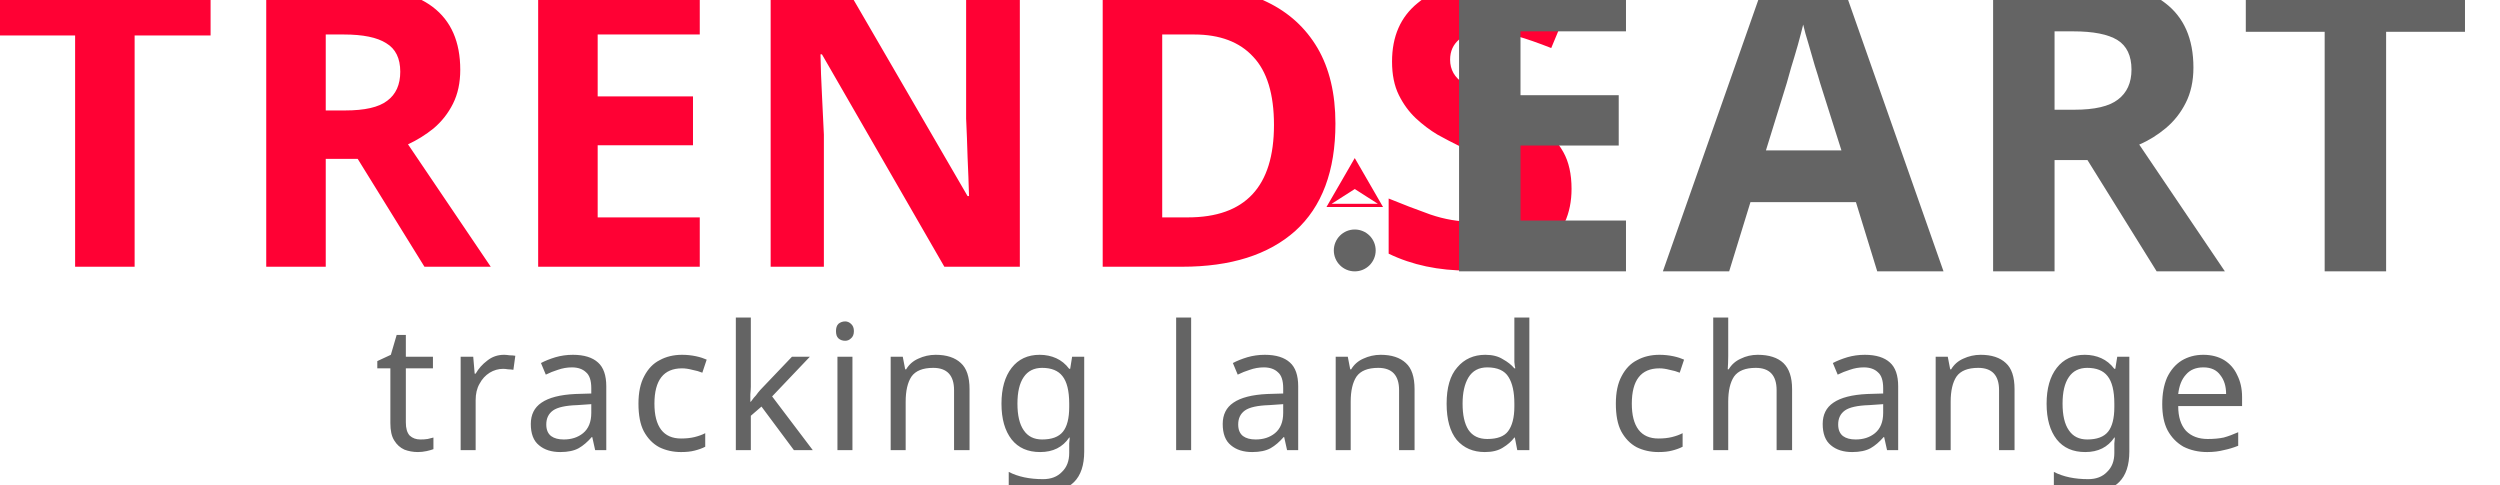
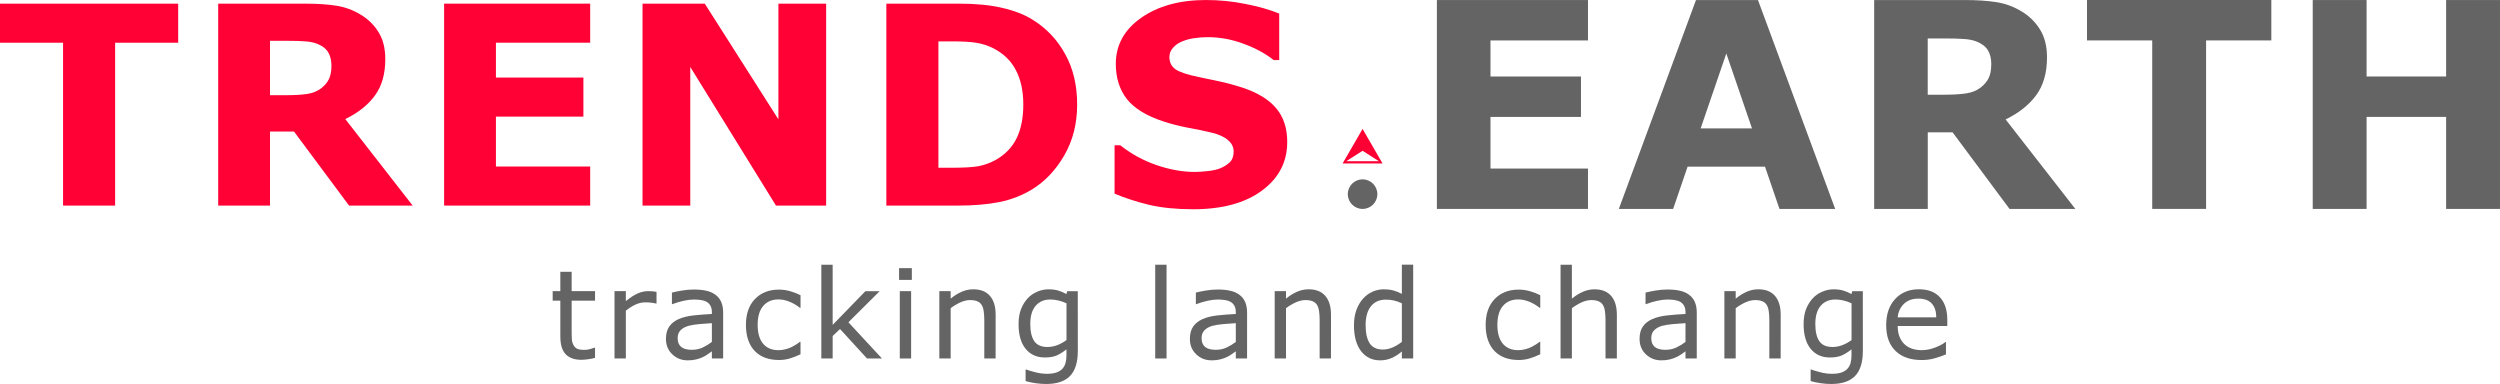
- <svg xmlns="http://www.w3.org/2000/svg" id="svg8" version="1.1" viewBox="0 0 80.732 15.641" height="15.641mm" width="80.732mm">
+ <svg xmlns="http://www.w3.org/2000/svg" id="svg8" version="1.1" viewBox="0 0 114.319 17.558" height="17.558mm" width="114.319mm">
  <defs id="defs2" />
-   <g transform="translate(-86.86277,-76.11282)" id="layer1">
-     <text id="text4486" y="90.648" x="98.953" style="font-style:normal;font-variant:normal;font-weight:normal;font-stretch:normal;font-size:141.111px;line-height:125%;font-family:Arial;-inkscape-font-specification:Arial;letter-spacing:0px;word-spacing:0px;fill:#646464;fill-opacity:1;stroke:none;stroke-width:0.265px;stroke-linecap:butt;stroke-linejoin:miter;stroke-opacity:1" xml:space="preserve">
-       <tspan style="font-style:normal;font-variant:normal;font-weight:normal;font-stretch:normal;font-size:5.644px;font-family:'Proxima Nova';-inkscape-font-specification:'Proxima Nova';letter-spacing:0.265px;fill:#646464;fill-opacity:1;stroke-width:0.265px" y="90.648" x="98.953" id="tspan4484">tracking land change</tspan>
-     </text>
-     <g transform="translate(-0.5476039)" id="g4496">
-       <text xml:space="preserve" style="font-style:normal;font-variant:normal;font-weight:normal;font-stretch:normal;font-size:141.111px;line-height:125%;font-family:Arial;-inkscape-font-specification:Arial;letter-spacing:0px;word-spacing:0px;fill:#000000;fill-opacity:1;stroke:none;stroke-width:0.265px;stroke-linecap:butt;stroke-linejoin:miter;stroke-opacity:1" x="87.118" y="84.723" id="text4487">
-         <tspan id="tspan4485" x="87.118" y="84.723" style="font-style:normal;font-variant:normal;font-weight:600;font-stretch:normal;font-size:12.7px;line-height:150%;font-family:'Proxima Nova Condensed';-inkscape-font-specification:'Proxima Nova Condensed, Semi-Bold';letter-spacing:0.397px;fill:#ff0134;fill-opacity:1;stroke-width:0.265px">TRENDS </tspan>
-       </text>
+   <g transform="translate(-77.1467,-74.25523)" id="layer1">
+     <g aria-label="tracking land change" id="text4486" style="font-size:141.111px;font-family:Arial;-inkscape-font-specification:Arial;letter-spacing:0px;word-spacing:0px;fill:#646464;stroke-width:0.265px" transform="translate(3.296106)">
+       <path d="m 101.061,90.62 q -0.146,0.039 -0.32,0.063 -0.171,0.025 -0.306,0.025 -0.471,0 -0.717,-0.254 -0.245,-0.254 -0.245,-0.813 v -1.637 h -0.35 v -0.435 h 0.35 v -0.885 h 0.518 v 0.885 h 1.069 v 0.435 h -1.069 v 1.403 q 0,0.243 0.011,0.38 0.011,0.135 0.077,0.254 0.061,0.11 0.165,0.163 0.107,0.05 0.325,0.05 0.127,0 0.265,-0.036 0.138,-0.039 0.198,-0.063 h 0.028 z" style="-inkscape-font-specification:'Proxima Nova'" id="path859" />
+       <path d="m 103.872,88.134 h -0.028 q -0.116,-0.028 -0.226,-0.039 -0.107,-0.014 -0.256,-0.014 -0.24,0 -0.463,0.107 -0.223,0.105 -0.43,0.273 v 2.186 h -0.518 v -3.079 h 0.518 v 0.455 q 0.309,-0.248 0.543,-0.35 0.237,-0.105 0.482,-0.105 0.135,0 0.196,0.008 0.061,0.005 0.182,0.025 z" style="-inkscape-font-specification:'Proxima Nova'" id="path861" />
+       <path d="m 106.918,90.648 h -0.515 v -0.328 q -0.069,0.047 -0.187,0.132 -0.116,0.083 -0.226,0.132 -0.13,0.063 -0.298,0.105 -0.168,0.044 -0.394,0.044 -0.416,0 -0.706,-0.276 -0.289,-0.276 -0.289,-0.703 0,-0.35 0.149,-0.565 0.152,-0.218 0.43,-0.342 0.281,-0.124 0.675,-0.168 0.394,-0.044 0.846,-0.066 v -0.08 q 0,-0.176 -0.063,-0.292 -0.061,-0.116 -0.176,-0.182 -0.11,-0.063 -0.265,-0.085 -0.154,-0.022 -0.322,-0.022 -0.204,0 -0.455,0.055 -0.251,0.052 -0.518,0.154 h -0.028 v -0.526 q 0.152,-0.041 0.438,-0.091 0.287,-0.05 0.565,-0.05 0.325,0 0.565,0.055 0.243,0.052 0.419,0.182 0.174,0.127 0.265,0.328 0.091,0.201 0.091,0.499 z m -0.515,-0.758 v -0.857 q -0.237,0.014 -0.559,0.041 -0.32,0.028 -0.507,0.08 -0.223,0.063 -0.361,0.198 -0.138,0.132 -0.138,0.367 0,0.265 0.16,0.4 0.16,0.132 0.488,0.132 0.273,0 0.499,-0.105 0.226,-0.107 0.419,-0.256 z" style="-inkscape-font-specification:'Proxima Nova'" id="path863" />
+       <path d="m 110.456,90.455 q -0.259,0.124 -0.493,0.193 -0.232,0.069 -0.493,0.069 -0.333,0 -0.612,-0.096 -0.278,-0.099 -0.477,-0.298 -0.201,-0.198 -0.311,-0.502 -0.11,-0.303 -0.11,-0.708 0,-0.755 0.413,-1.185 0.416,-0.43 1.097,-0.43 0.265,0 0.518,0.074 0.256,0.074 0.469,0.182 v 0.576 h -0.028 q -0.237,-0.185 -0.491,-0.284 -0.251,-0.099 -0.491,-0.099 -0.441,0 -0.697,0.298 -0.254,0.295 -0.254,0.868 0,0.557 0.248,0.857 0.251,0.298 0.703,0.298 0.157,0 0.32,-0.041 0.163,-0.041 0.292,-0.107 0.113,-0.058 0.212,-0.121 0.099,-0.066 0.157,-0.113 h 0.028 z" style="-inkscape-font-specification:'Proxima Nova'" id="path865" />
+       <path d="m 114.18,90.648 h -0.683 l -1.235,-1.348 -0.336,0.32 v 1.028 h -0.518 v -4.288 h 0.518 v 2.751 l 1.497,-1.541 h 0.653 l -1.43,1.422 z" style="-inkscape-font-specification:'Proxima Nova'" id="path867" />
+       <path d="m 115.547,87.054 h -0.584 v -0.537 h 0.584 z m -0.033,3.594 h -0.518 v -3.079 h 0.518 z" style="-inkscape-font-specification:'Proxima Nova'" id="path869" />
+       <path d="m 119.378,90.648 h -0.518 v -1.753 q 0,-0.212 -0.025,-0.397 -0.025,-0.187 -0.091,-0.292 -0.069,-0.116 -0.198,-0.171 -0.13,-0.058 -0.336,-0.058 -0.212,0 -0.444,0.105 -0.232,0.105 -0.444,0.267 v 2.299 h -0.518 v -3.079 h 0.518 v 0.342 q 0.243,-0.201 0.502,-0.314 0.259,-0.113 0.532,-0.113 0.499,0 0.761,0.3 0.262,0.3 0.262,0.865 z" style="-inkscape-font-specification:'Proxima Nova'" id="path871" />
+       <path d="m 123.137,90.298 q 0,0.783 -0.356,1.149 -0.356,0.367 -1.094,0.367 -0.245,0 -0.48,-0.036 -0.232,-0.033 -0.458,-0.096 v -0.529 h 0.028 q 0.127,0.05 0.402,0.121 0.276,0.074 0.551,0.074 0.265,0 0.438,-0.063 0.174,-0.063 0.27,-0.176 0.097,-0.107 0.138,-0.259 0.041,-0.152 0.041,-0.339 v -0.281 q -0.234,0.187 -0.449,0.281 -0.212,0.091 -0.543,0.091 -0.551,0 -0.876,-0.397 -0.322,-0.4 -0.322,-1.124 0,-0.397 0.11,-0.684 0.113,-0.289 0.306,-0.499 0.179,-0.196 0.435,-0.303 0.256,-0.11 0.51,-0.11 0.267,0 0.446,0.055 0.182,0.052 0.383,0.163 l 0.033,-0.132 h 0.485 z m -0.518,-0.496 v -1.678 q -0.207,-0.094 -0.386,-0.132 -0.176,-0.041 -0.353,-0.041 -0.427,0 -0.672,0.287 -0.245,0.287 -0.245,0.832 0,0.518 0.182,0.785 0.182,0.267 0.604,0.267 0.226,0 0.452,-0.085 0.229,-0.088 0.419,-0.234 z" style="-inkscape-font-specification:'Proxima Nova'" id="path873" />
+       <path d="m 127.194,90.648 h -0.518 v -4.288 h 0.518 z" style="-inkscape-font-specification:'Proxima Nova'" id="path875" />
+       <path d="m 130.876,90.648 h -0.515 v -0.328 q -0.069,0.047 -0.187,0.132 -0.116,0.083 -0.226,0.132 -0.13,0.063 -0.298,0.105 -0.168,0.044 -0.394,0.044 -0.416,0 -0.706,-0.276 -0.289,-0.276 -0.289,-0.703 0,-0.35 0.149,-0.565 0.152,-0.218 0.43,-0.342 0.281,-0.124 0.675,-0.168 0.394,-0.044 0.846,-0.066 v -0.08 q 0,-0.176 -0.063,-0.292 -0.061,-0.116 -0.176,-0.182 -0.11,-0.063 -0.265,-0.085 -0.154,-0.022 -0.322,-0.022 -0.204,0 -0.455,0.055 -0.251,0.052 -0.518,0.154 h -0.028 v -0.526 q 0.152,-0.041 0.438,-0.091 0.287,-0.05 0.565,-0.05 0.325,0 0.565,0.055 0.243,0.052 0.419,0.182 0.174,0.127 0.265,0.328 0.091,0.201 0.091,0.499 z m -0.515,-0.758 v -0.857 q -0.237,0.014 -0.559,0.041 -0.32,0.028 -0.507,0.08 -0.223,0.063 -0.361,0.198 -0.138,0.132 -0.138,0.367 0,0.265 0.16,0.4 0.16,0.132 0.488,0.132 0.273,0 0.499,-0.105 0.226,-0.107 0.419,-0.256 z" style="-inkscape-font-specification:'Proxima Nova'" id="path877" />
+       <path d="m 134.713,90.648 h -0.518 v -1.753 q 0,-0.212 -0.025,-0.397 -0.025,-0.187 -0.091,-0.292 -0.069,-0.116 -0.198,-0.171 -0.13,-0.058 -0.336,-0.058 -0.212,0 -0.444,0.105 -0.232,0.105 -0.444,0.267 v 2.299 h -0.518 v -3.079 h 0.518 v 0.342 q 0.243,-0.201 0.502,-0.314 0.259,-0.113 0.532,-0.113 0.499,0 0.761,0.3 0.262,0.3 0.262,0.865 z" style="-inkscape-font-specification:'Proxima Nova'" id="path879" />
+       <path d="m 138.472,90.648 h -0.518 v -0.322 q -0.223,0.193 -0.466,0.3 -0.243,0.107 -0.526,0.107 -0.551,0 -0.876,-0.424 -0.322,-0.424 -0.322,-1.177 0,-0.391 0.11,-0.697 0.113,-0.306 0.303,-0.521 0.187,-0.209 0.435,-0.32 0.251,-0.11 0.518,-0.11 0.243,0 0.43,0.052 0.187,0.05 0.394,0.157 v -1.334 h 0.518 z m -0.518,-0.758 v -1.767 q -0.209,-0.094 -0.375,-0.13 -0.165,-0.036 -0.361,-0.036 -0.435,0 -0.678,0.303 -0.243,0.303 -0.243,0.86 0,0.548 0.187,0.835 0.187,0.284 0.601,0.284 0.22,0 0.446,-0.096 0.226,-0.099 0.422,-0.254 z" style="-inkscape-font-specification:'Proxima Nova'" id="path881" />
+       <path d="m 144.282,90.455 q -0.259,0.124 -0.493,0.193 -0.232,0.069 -0.493,0.069 -0.333,0 -0.612,-0.096 -0.278,-0.099 -0.477,-0.298 -0.201,-0.198 -0.311,-0.502 -0.11,-0.303 -0.11,-0.708 0,-0.755 0.413,-1.185 0.416,-0.43 1.097,-0.43 0.265,0 0.518,0.074 0.256,0.074 0.469,0.182 v 0.576 h -0.028 q -0.237,-0.185 -0.491,-0.284 -0.251,-0.099 -0.491,-0.099 -0.441,0 -0.697,0.298 -0.254,0.295 -0.254,0.868 0,0.557 0.248,0.857 0.251,0.298 0.703,0.298 0.157,0 0.32,-0.041 0.163,-0.041 0.292,-0.107 0.113,-0.058 0.212,-0.121 0.099,-0.066 0.157,-0.113 h 0.028 z" style="-inkscape-font-specification:'Proxima Nova'" id="path883" />
+       <path d="m 147.785,90.648 h -0.518 v -1.753 q 0,-0.212 -0.025,-0.397 -0.025,-0.187 -0.091,-0.292 -0.069,-0.116 -0.198,-0.171 -0.13,-0.058 -0.336,-0.058 -0.212,0 -0.444,0.105 -0.232,0.105 -0.444,0.267 v 2.299 h -0.518 v -4.288 h 0.518 v 1.552 q 0.243,-0.201 0.502,-0.314 0.259,-0.113 0.532,-0.113 0.499,0 0.761,0.3 0.262,0.3 0.262,0.865 z" style="-inkscape-font-specification:'Proxima Nova'" id="path885" />
+       <path d="m 151.439,90.648 h -0.515 v -0.328 q -0.069,0.047 -0.187,0.132 -0.116,0.083 -0.226,0.132 -0.13,0.063 -0.298,0.105 -0.168,0.044 -0.394,0.044 -0.416,0 -0.706,-0.276 -0.289,-0.276 -0.289,-0.703 0,-0.35 0.149,-0.565 0.152,-0.218 0.43,-0.342 0.281,-0.124 0.675,-0.168 0.394,-0.044 0.846,-0.066 v -0.08 q 0,-0.176 -0.063,-0.292 -0.061,-0.116 -0.176,-0.182 -0.11,-0.063 -0.265,-0.085 -0.154,-0.022 -0.322,-0.022 -0.204,0 -0.455,0.055 -0.251,0.052 -0.518,0.154 h -0.028 v -0.526 q 0.152,-0.041 0.438,-0.091 0.287,-0.05 0.565,-0.05 0.325,0 0.565,0.055 0.243,0.052 0.419,0.182 0.174,0.127 0.265,0.328 0.091,0.201 0.091,0.499 z m -0.515,-0.758 v -0.857 q -0.237,0.014 -0.559,0.041 -0.32,0.028 -0.507,0.08 -0.223,0.063 -0.361,0.198 -0.138,0.132 -0.138,0.367 0,0.265 0.16,0.4 0.16,0.132 0.488,0.132 0.273,0 0.499,-0.105 0.226,-0.107 0.419,-0.256 z" style="-inkscape-font-specification:'Proxima Nova'" id="path887" />
+       <path d="m 155.276,90.648 h -0.518 v -1.753 q 0,-0.212 -0.025,-0.397 -0.025,-0.187 -0.091,-0.292 -0.069,-0.116 -0.198,-0.171 -0.13,-0.058 -0.336,-0.058 -0.212,0 -0.444,0.105 -0.232,0.105 -0.444,0.267 v 2.299 h -0.518 v -3.079 h 0.518 v 0.342 q 0.243,-0.201 0.502,-0.314 0.259,-0.113 0.532,-0.113 0.499,0 0.761,0.3 0.262,0.3 0.262,0.865 z" style="-inkscape-font-specification:'Proxima Nova'" id="path889" />
+       <path d="m 159.035,90.298 q 0,0.783 -0.356,1.149 -0.356,0.367 -1.094,0.367 -0.245,0 -0.48,-0.036 -0.232,-0.033 -0.458,-0.096 v -0.529 h 0.028 q 0.127,0.05 0.402,0.121 0.276,0.074 0.551,0.074 0.265,0 0.438,-0.063 0.174,-0.063 0.27,-0.176 0.097,-0.107 0.138,-0.259 0.041,-0.152 0.041,-0.339 v -0.281 q -0.234,0.187 -0.449,0.281 -0.212,0.091 -0.543,0.091 -0.551,0 -0.876,-0.397 -0.322,-0.4 -0.322,-1.124 0,-0.397 0.11,-0.684 0.113,-0.289 0.306,-0.499 0.179,-0.196 0.435,-0.303 0.256,-0.11 0.51,-0.11 0.267,0 0.446,0.055 0.182,0.052 0.383,0.163 l 0.033,-0.132 h 0.485 z m -0.518,-0.496 v -1.678 q -0.207,-0.094 -0.386,-0.132 -0.176,-0.041 -0.353,-0.041 -0.427,0 -0.672,0.287 -0.245,0.287 -0.245,0.832 0,0.518 0.182,0.785 0.182,0.267 0.604,0.267 0.226,0 0.452,-0.085 0.229,-0.088 0.419,-0.234 z" style="-inkscape-font-specification:'Proxima Nova'" id="path891" />
+       <path d="m 162.896,89.162 h -2.268 q 0,0.284 0.085,0.496 0.085,0.209 0.234,0.345 0.143,0.132 0.339,0.198 0.198,0.066 0.435,0.066 0.314,0 0.631,-0.124 0.32,-0.127 0.455,-0.248 h 0.028 v 0.565 q -0.262,0.11 -0.535,0.185 -0.273,0.074 -0.573,0.074 -0.766,0 -1.196,-0.413 -0.43,-0.416 -0.43,-1.18 0,-0.755 0.411,-1.199 0.413,-0.444 1.086,-0.444 0.623,0 0.959,0.364 0.339,0.364 0.339,1.034 z m -0.504,-0.397 q -0.003,-0.408 -0.207,-0.631 -0.201,-0.223 -0.615,-0.223 -0.416,0 -0.664,0.245 -0.245,0.245 -0.278,0.609 z" style="-inkscape-font-specification:'Proxima Nova'" id="path893" />
+     </g>
+     <g transform="translate(8.295007,-1.067212)" id="g4496">
      <path id="path4490-7" d="m 131.159,81.217 -0.456,0.79 -0.457,0.79 h 0.913 0.913 l -0.456,-0.79 z m 0,1 0.374,0.239 0.374,0.239 h -0.748 -0.748 l 0.374,-0.239 z" style="fill:#fd0134;fill-opacity:1;stroke:none;stroke-width:0.959;stroke-linecap:round;stroke-linejoin:miter;stroke-miterlimit:4;stroke-dasharray:none;stroke-opacity:1" />
      <circle style="fill:#646464;fill-opacity:1;stroke:none;stroke-width:2.235;stroke-linecap:round;stroke-linejoin:miter;stroke-miterlimit:4;stroke-dasharray:none;stroke-opacity:1" id="path4488" cx="131.159" cy="84.2" r="0.676" />
-       <text xml:space="preserve" style="font-style:normal;font-variant:normal;font-weight:normal;font-stretch:normal;font-size:145.977px;line-height:125%;font-family:Arial;-inkscape-font-specification:Arial;letter-spacing:0px;word-spacing:0px;fill:#646464;fill-opacity:1;stroke:none;stroke-width:0.274px;stroke-linecap:butt;stroke-linejoin:miter;stroke-opacity:1" x="133.338" y="84.876" id="text4528">
-         <tspan id="tspan4526" x="133.338" y="84.876" style="font-style:normal;font-variant:normal;font-weight:600;font-stretch:normal;font-size:13.138px;font-family:'Proxima Nova Condensed';-inkscape-font-specification:'Proxima Nova Condensed, Semi-Bold';letter-spacing:0.411px;fill:#646464;fill-opacity:1;stroke-width:0.274px">EARTH</tspan>
-       </text>
+       <g aria-label="EARTH" id="text4528" style="font-size:145.977px;font-family:Arial;-inkscape-font-specification:Arial;letter-spacing:0px;word-spacing:0px;fill:#646464;stroke-width:0.274px">
+         <path d="m 141.466,84.876 h -6.909 v -9.552 h 6.909 v 1.848 h -4.458 v 1.649 h 4.138 v 1.848 h -4.138 v 2.361 h 4.458 z" style="-inkscape-font-specification:'Proxima Nova Condensed, Semi-Bold'" id="path932" />
+         <path d="m 152.77,84.876 h -2.547 l -0.661,-1.931 h -3.541 l -0.661,1.931 h -2.483 l 3.528,-9.552 h 2.835 z m -3.804,-3.682 -1.174,-3.426 -1.174,3.426 z" style="-inkscape-font-specification:'Proxima Nova Condensed, Semi-Bold'" id="path934" />
+         <path d="m 159.909,78.249 q 0,-0.359 -0.148,-0.616 -0.148,-0.257 -0.507,-0.404 -0.25,-0.103 -0.584,-0.122 -0.334,-0.026 -0.776,-0.026 h -0.892 v 2.572 h 0.757 q 0.59,0 0.988,-0.058 0.398,-0.058 0.667,-0.263 0.257,-0.199 0.372,-0.436 0.122,-0.244 0.122,-0.648 z m 3.843,6.627 h -3.009 l -2.604,-3.503 h -1.135 v 3.503 h -2.451 v -9.552 h 4.131 q 0.847,0 1.456,0.096 0.609,0.096 1.142,0.417 0.539,0.321 0.853,0.834 0.321,0.507 0.321,1.277 0,1.058 -0.494,1.726 -0.488,0.667 -1.398,1.11 z" style="-inkscape-font-specification:'Proxima Nova Condensed, Semi-Bold'" id="path936" />
+         <path d="m 172.714,77.171 h -2.983 v 7.704 h -2.463 v -7.704 h -2.983 v -1.848 h 8.429 z" style="-inkscape-font-specification:'Proxima Nova Condensed, Semi-Bold'" id="path938" />
+         <path d="m 183.17,84.876 h -2.463 V 80.668 h -3.637 v 4.208 h -2.463 v -9.552 h 2.463 v 3.496 h 3.637 v -3.496 h 2.463 z" style="-inkscape-font-specification:'Proxima Nova Condensed, Semi-Bold'" id="path940" />
+       </g>
+       <g aria-label="TRENDS " id="text4487" style="font-size:141.111px;font-family:Arial;-inkscape-font-specification:Arial;letter-spacing:0px;word-spacing:0px;stroke-width:0.265px" transform="translate(-18.52083)">
+         <path d="m 95.521,77.276 h -2.884 v 7.448 h -2.381 V 77.276 h -2.884 v -1.786 h 8.148 z" style="-inkscape-font-specification:'Proxima Nova Condensed, Semi-Bold';fill:#ff0134" id="path953" />
+         <path d="m 102.528,78.318 q 0,-0.347 -0.143,-0.595 -0.143,-0.248 -0.49,-0.391 -0.242,-0.099 -0.564,-0.118 -0.322,-0.025 -0.75,-0.025 h -0.862 v 2.487 h 0.732 q 0.571,0 0.955,-0.056 0.384,-0.056 0.645,-0.254 0.248,-0.192 0.36,-0.422 0.118,-0.236 0.118,-0.626 z m 3.715,6.406 h -2.908 l -2.518,-3.386 h -1.098 v 3.386 h -2.369 v -9.234 h 3.994 q 0.819,0 1.408,0.093 0.589,0.093 1.104,0.403 0.521,0.31 0.825,0.806 0.31,0.49 0.31,1.234 0,1.023 -0.477,1.668 -0.471,0.645 -1.352,1.073 z" style="-inkscape-font-specification:'Proxima Nova Condensed, Semi-Bold';fill:#ff0134" id="path955" />
+         <path d="m 114.36,84.723 h -6.679 v -9.234 h 6.679 v 1.786 h -4.31 v 1.594 h 4 v 1.786 h -4 v 2.282 h 4.31 z" style="-inkscape-font-specification:'Proxima Nova Condensed, Semi-Bold';fill:#ff0134" id="path957" />
+         <path d="m 125.15,84.723 h -2.294 l -3.919,-6.338 v 6.338 h -2.183 v -9.234 h 2.846 l 3.367,5.29 v -5.29 h 2.183 z" style="-inkscape-font-specification:'Proxima Nova Condensed, Semi-Bold';fill:#ff0134" id="path959" />
+         <path d="m 136.628,80.116 q 0,1.29 -0.589,2.313 -0.589,1.017 -1.488,1.563 -0.676,0.409 -1.482,0.571 -0.806,0.161 -1.91,0.161 h -3.256 v -9.234 h 3.349 q 1.129,0 1.947,0.192 0.819,0.186 1.377,0.533 0.955,0.583 1.501,1.575 0.552,0.986 0.552,2.325 z m -2.462,-0.019 q 0,-0.912 -0.335,-1.556 -0.329,-0.651 -1.048,-1.017 -0.366,-0.18 -0.75,-0.242 -0.378,-0.068 -1.147,-0.068 h -0.602 V 82.993 h 0.602 q 0.85,0 1.246,-0.074 0.397,-0.081 0.775,-0.285 0.651,-0.372 0.955,-0.992 0.304,-0.626 0.304,-1.544 z" style="-inkscape-font-specification:'Proxima Nova Condensed, Semi-Bold';fill:#ff0134" id="path961" />
+         <path d="m 146.234,81.821 q 0,1.364 -1.16,2.22 -1.153,0.85 -3.138,0.85 -1.147,0 -2.003,-0.198 -0.85,-0.205 -1.594,-0.515 v -2.214 h 0.26 q 0.738,0.589 1.65,0.905 0.918,0.316 1.761,0.316 0.217,0 0.571,-0.037 0.353,-0.037 0.577,-0.124 0.273,-0.112 0.446,-0.279 0.18,-0.167 0.18,-0.496 0,-0.304 -0.26,-0.521 -0.254,-0.223 -0.75,-0.341 -0.521,-0.124 -1.104,-0.229 -0.577,-0.112 -1.085,-0.279 -1.166,-0.378 -1.681,-1.023 -0.508,-0.651 -0.508,-1.612 0,-1.29 1.153,-2.102 1.16,-0.819 2.977,-0.819 0.912,0 1.798,0.18 0.893,0.174 1.544,0.44 v 2.127 h -0.254 q -0.558,-0.446 -1.37,-0.744 -0.806,-0.304 -1.65,-0.304 -0.298,0 -0.595,0.043 -0.291,0.037 -0.564,0.149 -0.242,0.093 -0.415,0.285 -0.174,0.186 -0.174,0.428 0,0.366 0.279,0.564 0.279,0.192 1.054,0.353 0.508,0.105 0.974,0.205 0.471,0.099 1.011,0.273 1.06,0.347 1.563,0.949 0.508,0.595 0.508,1.55 z" style="-inkscape-font-specification:'Proxima Nova Condensed, Semi-Bold';fill:#ff0134" id="path963" />
+       </g>
    </g>
  </g>
</svg>
